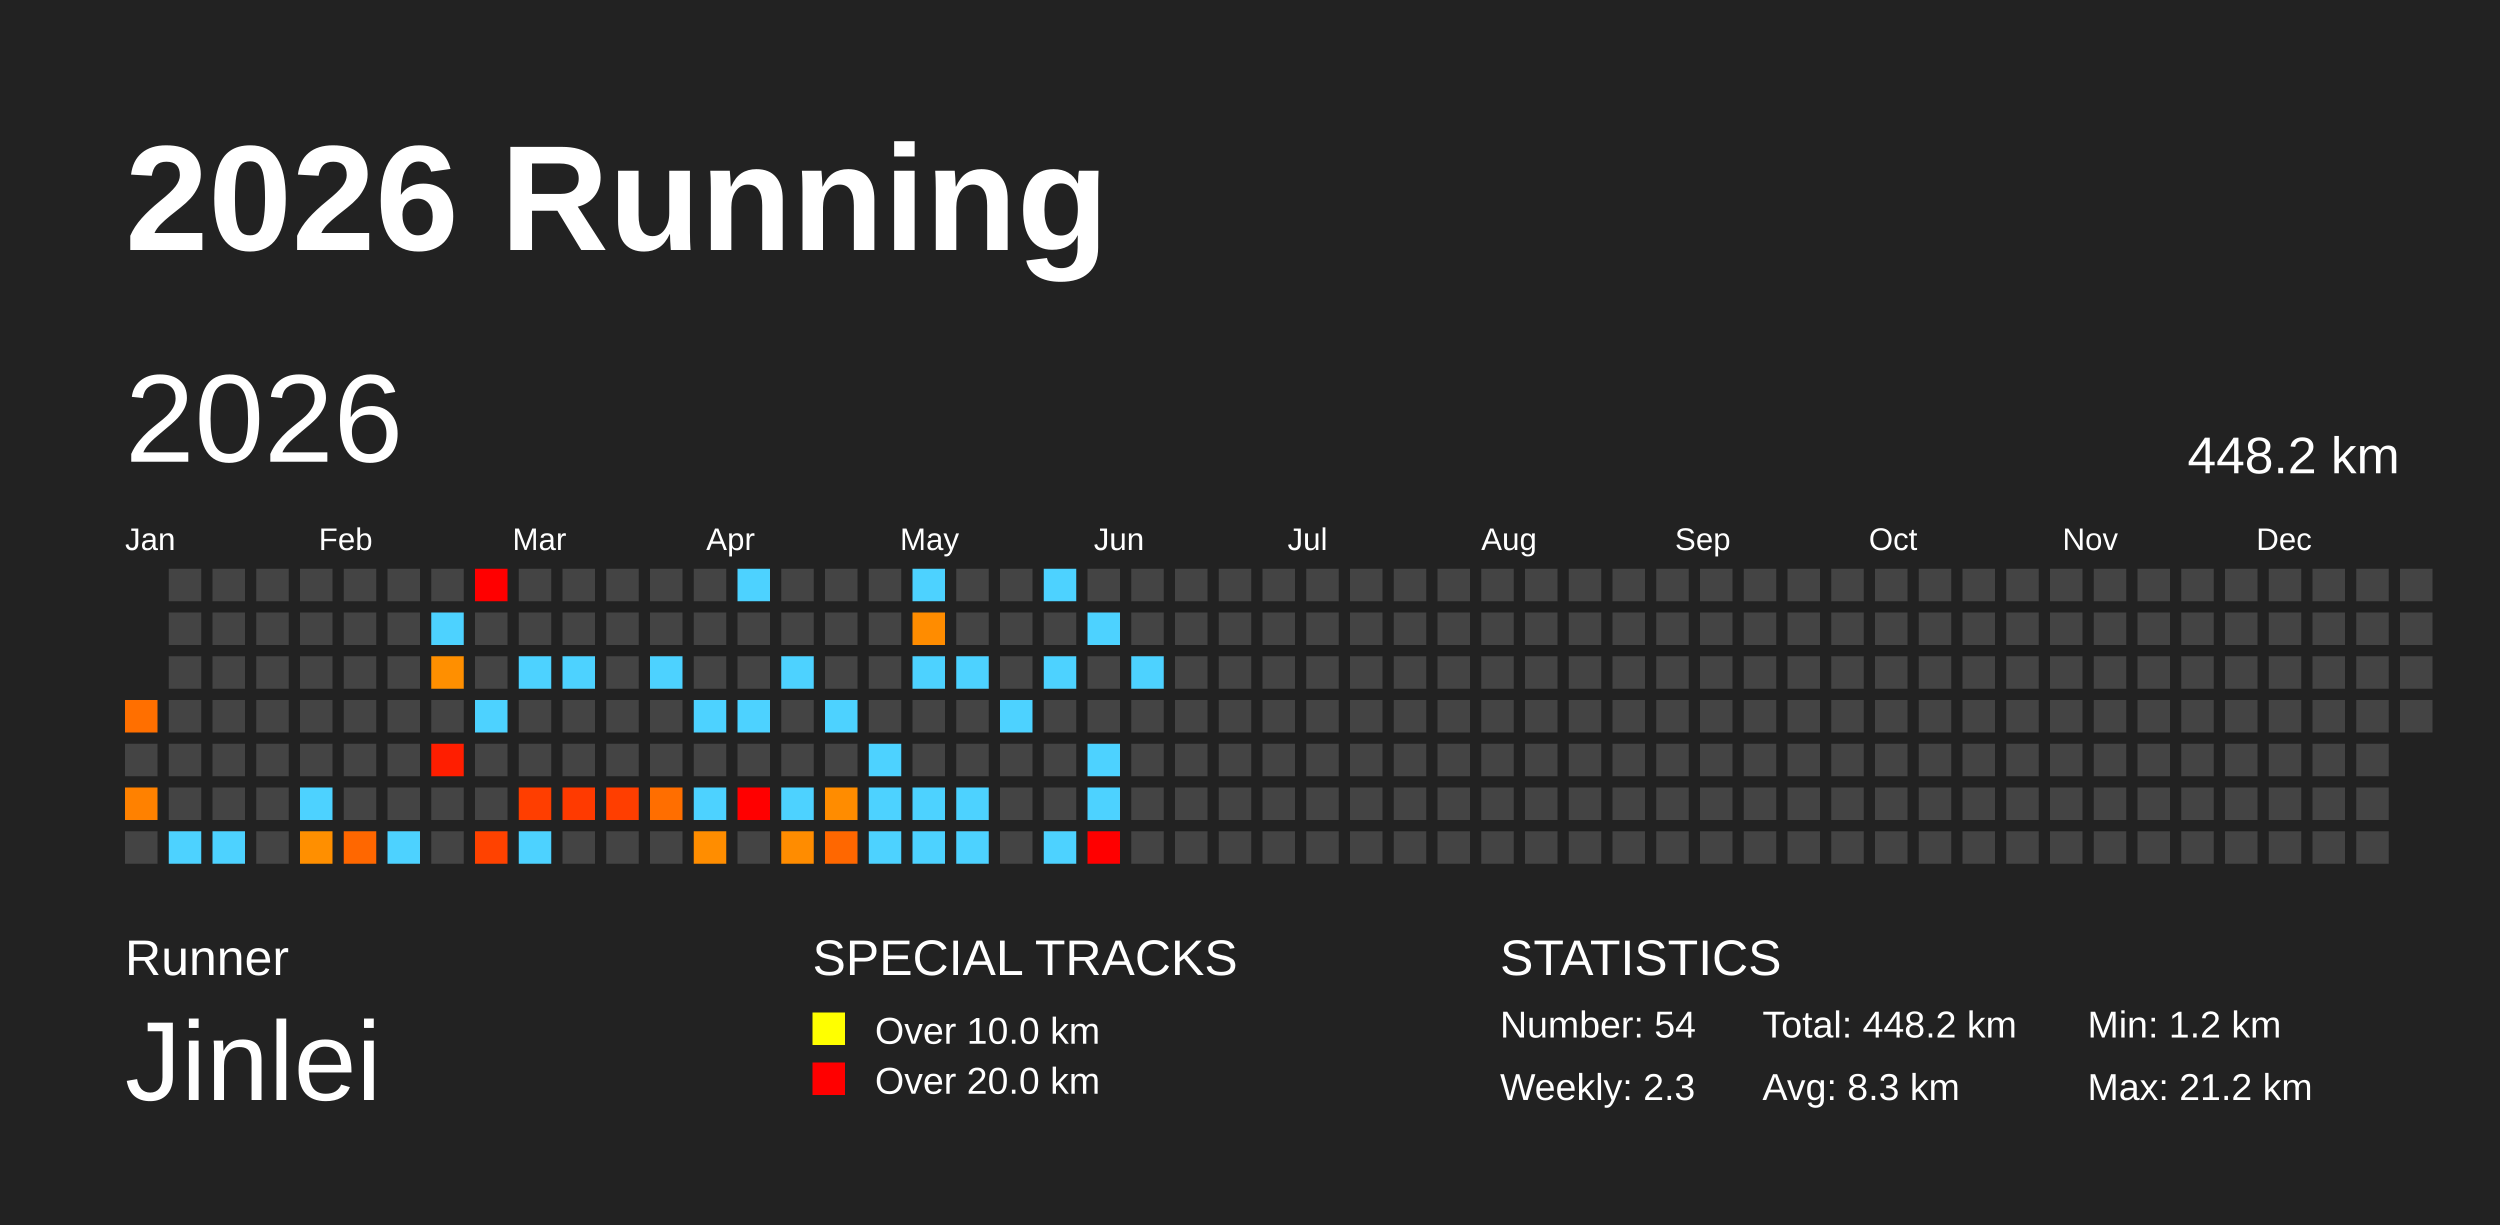
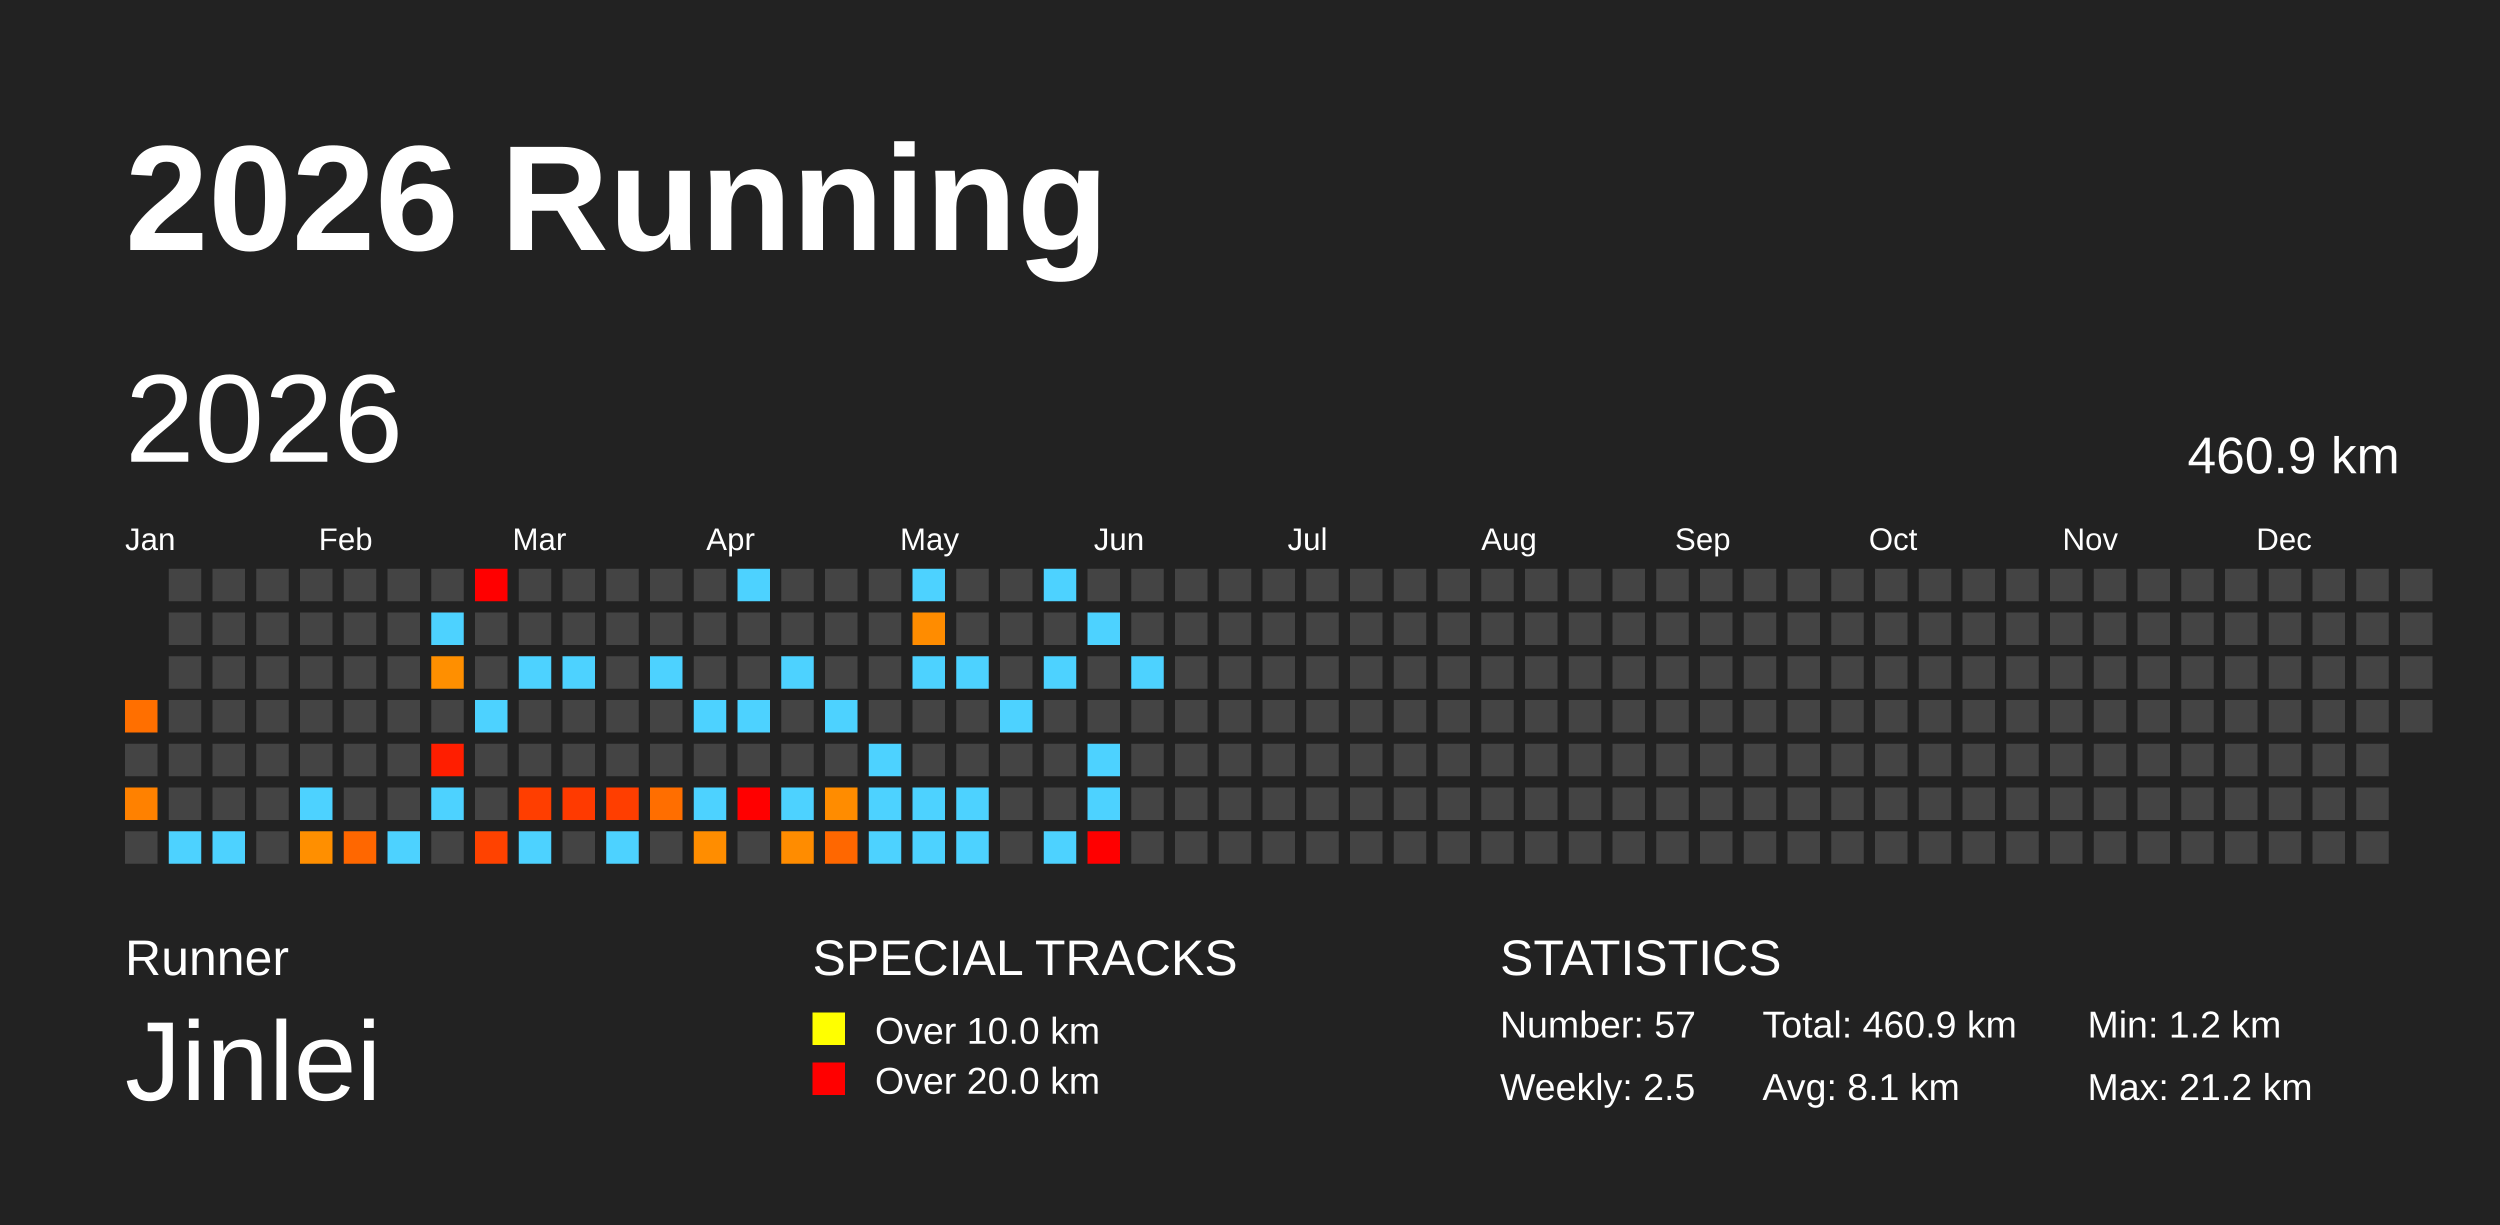
<svg xmlns="http://www.w3.org/2000/svg" baseProfile="full" height="98mm" version="1.1" viewBox="0,0,200,98" width="200mm">
-   <defs />
+   <defs>
+     <pattern height="2" id="indoor-stripe" patternUnits="userSpaceOnUse" width="2">
+       <line stroke="white" stroke-opacity="0.45" stroke-width="0.5" x1="0" x2="2" y1="2" y2="0" />
+     </pattern>
+   </defs>
  <rect fill="#222222" height="98" width="200" x="0" y="0" />
  <text fill="#FFFFFF" style="font-size:12px; font-family:Arial; font-weight:bold;" x="10" y="20">2026 Running</text>
  <text fill="#FFFFFF" style="font-size:4px; font-family:Arial" x="10" y="78">Runner</text>
  <text fill="#FFFFFF" style="font-size:9px; font-family:Arial" x="10" y="88">Jinlei</text>
  <text fill="#FFFFFF" style="font-size:4px; font-family:Arial" x="65" y="78">SPECIAL TRACKS</text>
  <rect fill="yellow" height="2.6" width="2.6" x="65" y="81" />
  <text fill="#FFFFFF" style="font-size:3px; font-family:Arial" x="70" y="83.5">Over 10.0 km</text>
  <rect fill="red" height="2.6" width="2.6" x="65" y="85" />
  <text fill="#FFFFFF" style="font-size:3px; font-family:Arial" x="70" y="87.5">Over 20.0 km</text>
  <text fill="#FFFFFF" style="font-size:4px; font-family:Arial" x="120" y="78">STATISTICS</text>
-   <text fill="#FFFFFF" style="font-size:3px; font-family:Arial" x="120" y="83">Number: 54</text>
-   <text fill="#FFFFFF" style="font-size:3px; font-family:Arial" x="120" y="88">Weekly: 2.3</text>
-   <text fill="#FFFFFF" style="font-size:3px; font-family:Arial" x="141" y="83">Total: 448.2 km</text>
-   <text fill="#FFFFFF" style="font-size:3px; font-family:Arial" x="141" y="88">Avg: 8.3 km</text>
+   <text fill="#FFFFFF" style="font-size:3px; font-family:Arial" x="120" y="83">Number: 57</text>
+   <text fill="#FFFFFF" style="font-size:3px; font-family:Arial" x="120" y="88">Weekly: 2.5</text>
+   <text fill="#FFFFFF" style="font-size:3px; font-family:Arial" x="141" y="83">Total: 460.9 km</text>
+   <text fill="#FFFFFF" style="font-size:3px; font-family:Arial" x="141" y="88">Avg: 8.1 km</text>
  <text fill="#FFFFFF" style="font-size:3px; font-family:Arial" x="167" y="83">Min: 1.2 km</text>
  <text fill="#FFFFFF" style="font-size:3px; font-family:Arial" x="167" y="88">Max: 21.2 km</text>
  <text dominant-baseline="hanging" fill="#FFFFFF" style="font-size:10.0px; font-family:Arial;" x="10" y="30">2026</text>
-   <text dominant-baseline="hanging" fill="#FFFFFF" style="font-size:4.125px; font-family:Arial;" x="175" y="35">448.2 km</text>
+   <text dominant-baseline="hanging" fill="#FFFFFF" style="font-size:4.125px; font-family:Arial;" x="175" y="35">460.9 km</text>
  <text fill="#FFFFFF" style="font-size:2.5px; font-family:Arial" x="10.0" y="44">Jan</text>
  <text fill="#FFFFFF" style="font-size:2.5px; font-family:Arial" x="25.5" y="44">Feb</text>
  <text fill="#FFFFFF" style="font-size:2.5px; font-family:Arial" x="41.0" y="44">Mar</text>
  <text fill="#FFFFFF" style="font-size:2.5px; font-family:Arial" x="56.5" y="44">Apr</text>
  <text fill="#FFFFFF" style="font-size:2.5px; font-family:Arial" x="72.0" y="44">May</text>
  <text fill="#FFFFFF" style="font-size:2.5px; font-family:Arial" x="87.5" y="44">Jun</text>
  <text fill="#FFFFFF" style="font-size:2.5px; font-family:Arial" x="103.0" y="44">Jul</text>
  <text fill="#FFFFFF" style="font-size:2.5px; font-family:Arial" x="118.5" y="44">Aug</text>
  <text fill="#FFFFFF" style="font-size:2.5px; font-family:Arial" x="134.0" y="44">Sep</text>
  <text fill="#FFFFFF" style="font-size:2.5px; font-family:Arial" x="149.5" y="44">Oct</text>
  <text fill="#FFFFFF" style="font-size:2.5px; font-family:Arial" x="165.0" y="44">Nov</text>
  <text fill="#FFFFFF" style="font-size:2.5px; font-family:Arial" x="180.5" y="44">Dec</text>
  <rect fill="#ff6f00" height="2.6" width="2.6" x="10.0" y="56.0" />
  <rect fill="#444444" height="2.6" width="2.6" x="10.0" y="59.5" />
  <rect fill="#ff8100" height="2.6" width="2.6" x="10.0" y="63.0" />
  <rect fill="#444444" height="2.6" width="2.6" x="10.0" y="66.5" />
  <rect fill="#444444" height="2.6" width="2.6" x="13.5" y="45.5" />
  <rect fill="#444444" height="2.6" width="2.6" x="13.5" y="49.0" />
  <rect fill="#444444" height="2.6" width="2.6" x="13.5" y="52.5" />
  <rect fill="#444444" height="2.6" width="2.6" x="13.5" y="56.0" />
  <rect fill="#444444" height="2.6" width="2.6" x="13.5" y="59.5" />
  <rect fill="#444444" height="2.6" width="2.6" x="13.5" y="63.0" />
  <rect fill="#4dd2ff" height="2.6" width="2.6" x="13.5" y="66.5" />
  <rect fill="#444444" height="2.6" width="2.6" x="17.0" y="45.5" />
  <rect fill="#444444" height="2.6" width="2.6" x="17.0" y="49.0" />
  <rect fill="#444444" height="2.6" width="2.6" x="17.0" y="52.5" />
  <rect fill="#444444" height="2.6" width="2.6" x="17.0" y="56.0" />
  <rect fill="#444444" height="2.6" width="2.6" x="17.0" y="59.5" />
  <rect fill="#444444" height="2.6" width="2.6" x="17.0" y="63.0" />
  <rect fill="#4dd2ff" height="2.6" width="2.6" x="17.0" y="66.5" />
  <rect fill="#444444" height="2.6" width="2.6" x="20.5" y="45.5" />
  <rect fill="#444444" height="2.6" width="2.6" x="20.5" y="49.0" />
  <rect fill="#444444" height="2.6" width="2.6" x="20.5" y="52.5" />
  <rect fill="#444444" height="2.6" width="2.6" x="20.5" y="56.0" />
  <rect fill="#444444" height="2.6" width="2.6" x="20.5" y="59.5" />
  <rect fill="#444444" height="2.6" width="2.6" x="20.5" y="63.0" />
  <rect fill="#444444" height="2.6" width="2.6" x="20.5" y="66.5" />
  <rect fill="#444444" height="2.6" width="2.6" x="24.0" y="45.5" />
  <rect fill="#444444" height="2.6" width="2.6" x="24.0" y="49.0" />
  <rect fill="#444444" height="2.6" width="2.6" x="24.0" y="52.5" />
  <rect fill="#444444" height="2.6" width="2.6" x="24.0" y="56.0" />
  <rect fill="#444444" height="2.6" width="2.6" x="24.0" y="59.5" />
  <rect fill="#4dd2ff" height="2.6" width="2.6" x="24.0" y="63.0" />
  <rect fill="#ff8f00" height="2.6" width="2.6" x="24.0" y="66.5" />
  <rect fill="#444444" height="2.6" width="2.6" x="27.5" y="45.5" />
  <rect fill="#444444" height="2.6" width="2.6" x="27.5" y="49.0" />
  <rect fill="#444444" height="2.6" width="2.6" x="27.5" y="52.5" />
  <rect fill="#444444" height="2.6" width="2.6" x="27.5" y="56.0" />
  <rect fill="#444444" height="2.6" width="2.6" x="27.5" y="59.5" />
  <rect fill="#444444" height="2.6" width="2.6" x="27.5" y="63.0" />
  <rect fill="#ff6700" height="2.6" width="2.6" x="27.5" y="66.5" />
  <rect fill="#444444" height="2.6" width="2.6" x="31.0" y="45.5" />
  <rect fill="#444444" height="2.6" width="2.6" x="31.0" y="49.0" />
  <rect fill="#444444" height="2.6" width="2.6" x="31.0" y="52.5" />
  <rect fill="#444444" height="2.6" width="2.6" x="31.0" y="56.0" />
  <rect fill="#444444" height="2.6" width="2.6" x="31.0" y="59.5" />
  <rect fill="#444444" height="2.6" width="2.6" x="31.0" y="63.0" />
  <rect fill="#4dd2ff" height="2.6" width="2.6" x="31.0" y="66.5" />
  <rect fill="#444444" height="2.6" width="2.6" x="34.5" y="45.5" />
  <rect fill="#4dd2ff" height="2.6" width="2.6" x="34.5" y="49.0" />
  <rect fill="#ff8f00" height="2.6" width="2.6" x="34.5" y="52.5" />
  <rect fill="#444444" height="2.6" width="2.6" x="34.5" y="56.0" />
  <rect fill="#ff1e00" height="2.6" width="2.6" x="34.5" y="59.5" />
-   <rect fill="#444444" height="2.6" width="2.6" x="34.5" y="63.0" />
+   <rect fill="#4dd2ff" height="2.6" width="2.6" x="34.5" y="63.0" />
  <rect fill="#444444" height="2.6" width="2.6" x="34.5" y="66.5" />
  <rect fill="red" height="2.6" width="2.6" x="38.0" y="45.5" />
  <rect fill="#444444" height="2.6" width="2.6" x="38.0" y="49.0" />
  <rect fill="#444444" height="2.6" width="2.6" x="38.0" y="52.5" />
  <rect fill="#4dd2ff" height="2.6" width="2.6" x="38.0" y="56.0" />
  <rect fill="#444444" height="2.6" width="2.6" x="38.0" y="59.5" />
  <rect fill="#444444" height="2.6" width="2.6" x="38.0" y="63.0" />
  <rect fill="#ff4200" height="2.6" width="2.6" x="38.0" y="66.5" />
  <rect fill="#444444" height="2.6" width="2.6" x="41.5" y="45.5" />
  <rect fill="#444444" height="2.6" width="2.6" x="41.5" y="49.0" />
  <rect fill="#4dd2ff" height="2.6" width="2.6" x="41.5" y="52.5" />
  <rect fill="#444444" height="2.6" width="2.6" x="41.5" y="56.0" />
  <rect fill="#444444" height="2.6" width="2.6" x="41.5" y="59.5" />
  <rect fill="#ff3e00" height="2.6" width="2.6" x="41.5" y="63.0" />
  <rect fill="#4dd2ff" height="2.6" width="2.6" x="41.5" y="66.5" />
  <rect fill="#444444" height="2.6" width="2.6" x="45.0" y="45.5" />
  <rect fill="#444444" height="2.6" width="2.6" x="45.0" y="49.0" />
  <rect fill="#4dd2ff" height="2.6" width="2.6" x="45.0" y="52.5" />
  <rect fill="#444444" height="2.6" width="2.6" x="45.0" y="56.0" />
  <rect fill="#444444" height="2.6" width="2.6" x="45.0" y="59.5" />
  <rect fill="#ff3a00" height="2.6" width="2.6" x="45.0" y="63.0" />
  <rect fill="#444444" height="2.6" width="2.6" x="45.0" y="66.5" />
  <rect fill="#444444" height="2.6" width="2.6" x="48.5" y="45.5" />
  <rect fill="#444444" height="2.6" width="2.6" x="48.5" y="49.0" />
  <rect fill="#444444" height="2.6" width="2.6" x="48.5" y="52.5" />
  <rect fill="#444444" height="2.6" width="2.6" x="48.5" y="56.0" />
  <rect fill="#444444" height="2.6" width="2.6" x="48.5" y="59.5" />
  <rect fill="#ff3e00" height="2.6" width="2.6" x="48.5" y="63.0" />
-   <rect fill="#444444" height="2.6" width="2.6" x="48.5" y="66.5" />
+   <rect fill="#4dd2ff" height="2.6" width="2.6" x="48.5" y="66.5" />
  <rect fill="#444444" height="2.6" width="2.6" x="52.0" y="45.5" />
  <rect fill="#444444" height="2.6" width="2.6" x="52.0" y="49.0" />
  <rect fill="#4dd2ff" height="2.6" width="2.6" x="52.0" y="52.5" />
  <rect fill="#444444" height="2.6" width="2.6" x="52.0" y="56.0" />
  <rect fill="#444444" height="2.6" width="2.6" x="52.0" y="59.5" />
  <rect fill="#ff6e00" height="2.6" width="2.6" x="52.0" y="63.0" />
  <rect fill="#444444" height="2.6" width="2.6" x="52.0" y="66.5" />
  <rect fill="#444444" height="2.6" width="2.6" x="55.5" y="45.5" />
  <rect fill="#444444" height="2.6" width="2.6" x="55.5" y="49.0" />
  <rect fill="#444444" height="2.6" width="2.6" x="55.5" y="52.5" />
  <rect fill="#4dd2ff" height="2.6" width="2.6" x="55.5" y="56.0" />
  <rect fill="#444444" height="2.6" width="2.6" x="55.5" y="59.5" />
  <rect fill="#4dd2ff" height="2.6" width="2.6" x="55.5" y="63.0" />
  <rect fill="#ff8d00" height="2.6" width="2.6" x="55.5" y="66.5" />
  <rect fill="#4dd2ff" height="2.6" width="2.6" x="59.0" y="45.5" />
  <rect fill="#444444" height="2.6" width="2.6" x="59.0" y="49.0" />
  <rect fill="#444444" height="2.6" width="2.6" x="59.0" y="52.5" />
  <rect fill="#4dd2ff" height="2.6" width="2.6" x="59.0" y="56.0" />
  <rect fill="#444444" height="2.6" width="2.6" x="59.0" y="59.5" />
  <rect fill="red" height="2.6" width="2.6" x="59.0" y="63.0" />
  <rect fill="#444444" height="2.6" width="2.6" x="59.0" y="66.5" />
  <rect fill="#444444" height="2.6" width="2.6" x="62.5" y="45.5" />
  <rect fill="#444444" height="2.6" width="2.6" x="62.5" y="49.0" />
  <rect fill="#4dd2ff" height="2.6" width="2.6" x="62.5" y="52.5" />
  <rect fill="#444444" height="2.6" width="2.6" x="62.5" y="56.0" />
  <rect fill="#444444" height="2.6" width="2.6" x="62.5" y="59.5" />
  <rect fill="#4dd2ff" height="2.6" width="2.6" x="62.5" y="63.0" />
  <rect fill="#ff8c00" height="2.6" width="2.6" x="62.5" y="66.5" />
  <rect fill="#444444" height="2.6" width="2.6" x="66.0" y="45.5" />
  <rect fill="#444444" height="2.6" width="2.6" x="66.0" y="49.0" />
  <rect fill="#444444" height="2.6" width="2.6" x="66.0" y="52.5" />
  <rect fill="#4dd2ff" height="2.6" width="2.6" x="66.0" y="56.0" />
  <rect fill="#444444" height="2.6" width="2.6" x="66.0" y="59.5" />
  <rect fill="#ff8c00" height="2.6" width="2.6" x="66.0" y="63.0" />
  <rect fill="#ff6700" height="2.6" width="2.6" x="66.0" y="66.5" />
  <rect fill="#444444" height="2.6" width="2.6" x="69.5" y="45.5" />
  <rect fill="#444444" height="2.6" width="2.6" x="69.5" y="49.0" />
  <rect fill="#444444" height="2.6" width="2.6" x="69.5" y="52.5" />
  <rect fill="#444444" height="2.6" width="2.6" x="69.5" y="56.0" />
  <rect fill="#4dd2ff" height="2.6" width="2.6" x="69.5" y="59.5" />
  <rect fill="#4dd2ff" height="2.6" width="2.6" x="69.5" y="63.0" />
  <rect fill="#4dd2ff" height="2.6" width="2.6" x="69.5" y="66.5" />
  <rect fill="#4dd2ff" height="2.6" width="2.6" x="73.0" y="45.5" />
  <rect fill="#ff8c00" height="2.6" width="2.6" x="73.0" y="49.0" />
  <rect fill="#4dd2ff" height="2.6" width="2.6" x="73.0" y="52.5" />
  <rect fill="#444444" height="2.6" width="2.6" x="73.0" y="56.0" />
  <rect fill="#444444" height="2.6" width="2.6" x="73.0" y="59.5" />
  <rect fill="#4dd2ff" height="2.6" width="2.6" x="73.0" y="63.0" />
  <rect fill="#4dd2ff" height="2.6" width="2.6" x="73.0" y="66.5" />
  <rect fill="#444444" height="2.6" width="2.6" x="76.5" y="45.5" />
  <rect fill="#444444" height="2.6" width="2.6" x="76.5" y="49.0" />
  <rect fill="#4dd2ff" height="2.6" width="2.6" x="76.5" y="52.5" />
  <rect fill="#444444" height="2.6" width="2.6" x="76.5" y="56.0" />
  <rect fill="#444444" height="2.6" width="2.6" x="76.5" y="59.5" />
  <rect fill="#4dd2ff" height="2.6" width="2.6" x="76.5" y="63.0" />
  <rect fill="#4dd2ff" height="2.6" width="2.6" x="76.5" y="66.5" />
  <rect fill="#444444" height="2.6" width="2.6" x="80.0" y="45.5" />
  <rect fill="#444444" height="2.6" width="2.6" x="80.0" y="49.0" />
  <rect fill="#444444" height="2.6" width="2.6" x="80.0" y="52.5" />
  <rect fill="#4dd2ff" height="2.6" width="2.6" x="80.0" y="56.0" />
  <rect fill="#444444" height="2.6" width="2.6" x="80.0" y="59.5" />
  <rect fill="#444444" height="2.6" width="2.6" x="80.0" y="63.0" />
  <rect fill="#444444" height="2.6" width="2.6" x="80.0" y="66.5" />
  <rect fill="#4dd2ff" height="2.6" width="2.6" x="83.5" y="45.5" />
  <rect fill="#444444" height="2.6" width="2.6" x="83.5" y="49.0" />
  <rect fill="#4dd2ff" height="2.6" width="2.6" x="83.5" y="52.5" />
  <rect fill="#444444" height="2.6" width="2.6" x="83.5" y="56.0" />
  <rect fill="#444444" height="2.6" width="2.6" x="83.5" y="59.5" />
  <rect fill="#444444" height="2.6" width="2.6" x="83.5" y="63.0" />
  <rect fill="#4dd2ff" height="2.6" width="2.6" x="83.5" y="66.5" />
  <rect fill="#444444" height="2.6" width="2.6" x="87.0" y="45.5" />
  <rect fill="#4dd2ff" height="2.6" width="2.6" x="87.0" y="49.0" />
  <rect fill="#444444" height="2.6" width="2.6" x="87.0" y="52.5" />
  <rect fill="#444444" height="2.6" width="2.6" x="87.0" y="56.0" />
  <rect fill="#4dd2ff" height="2.6" width="2.6" x="87.0" y="59.5" />
  <rect fill="#4dd2ff" height="2.6" width="2.6" x="87.0" y="63.0" />
  <rect fill="red" height="2.6" width="2.6" x="87.0" y="66.5" />
  <rect fill="#444444" height="2.6" width="2.6" x="90.5" y="45.5" />
  <rect fill="#444444" height="2.6" width="2.6" x="90.5" y="49.0" />
  <rect fill="#4dd2ff" height="2.6" width="2.6" x="90.5" y="52.5" />
  <rect fill="#444444" height="2.6" width="2.6" x="90.5" y="56.0" />
  <rect fill="#444444" height="2.6" width="2.6" x="90.5" y="59.5" />
  <rect fill="#444444" height="2.6" width="2.6" x="90.5" y="63.0" />
  <rect fill="#444444" height="2.6" width="2.6" x="90.5" y="66.5" />
  <rect fill="#444444" height="2.6" width="2.6" x="94.0" y="45.5" />
  <rect fill="#444444" height="2.6" width="2.6" x="94.0" y="49.0" />
  <rect fill="#444444" height="2.6" width="2.6" x="94.0" y="52.5" />
  <rect fill="#444444" height="2.6" width="2.6" x="94.0" y="56.0" />
  <rect fill="#444444" height="2.6" width="2.6" x="94.0" y="59.5" />
  <rect fill="#444444" height="2.6" width="2.6" x="94.0" y="63.0" />
  <rect fill="#444444" height="2.6" width="2.6" x="94.0" y="66.5" />
  <rect fill="#444444" height="2.6" width="2.6" x="97.5" y="45.5" />
  <rect fill="#444444" height="2.6" width="2.6" x="97.5" y="49.0" />
  <rect fill="#444444" height="2.6" width="2.6" x="97.5" y="52.5" />
  <rect fill="#444444" height="2.6" width="2.6" x="97.5" y="56.0" />
  <rect fill="#444444" height="2.6" width="2.6" x="97.5" y="59.5" />
  <rect fill="#444444" height="2.6" width="2.6" x="97.5" y="63.0" />
  <rect fill="#444444" height="2.6" width="2.6" x="97.5" y="66.5" />
  <rect fill="#444444" height="2.6" width="2.6" x="101.0" y="45.5" />
  <rect fill="#444444" height="2.6" width="2.6" x="101.0" y="49.0" />
  <rect fill="#444444" height="2.6" width="2.6" x="101.0" y="52.5" />
  <rect fill="#444444" height="2.6" width="2.6" x="101.0" y="56.0" />
  <rect fill="#444444" height="2.6" width="2.6" x="101.0" y="59.5" />
  <rect fill="#444444" height="2.6" width="2.6" x="101.0" y="63.0" />
  <rect fill="#444444" height="2.6" width="2.6" x="101.0" y="66.5" />
  <rect fill="#444444" height="2.6" width="2.6" x="104.5" y="45.5" />
  <rect fill="#444444" height="2.6" width="2.6" x="104.5" y="49.0" />
  <rect fill="#444444" height="2.6" width="2.6" x="104.5" y="52.5" />
  <rect fill="#444444" height="2.6" width="2.6" x="104.5" y="56.0" />
  <rect fill="#444444" height="2.6" width="2.6" x="104.5" y="59.5" />
  <rect fill="#444444" height="2.6" width="2.6" x="104.5" y="63.0" />
  <rect fill="#444444" height="2.6" width="2.6" x="104.5" y="66.5" />
  <rect fill="#444444" height="2.6" width="2.6" x="108.0" y="45.5" />
  <rect fill="#444444" height="2.6" width="2.6" x="108.0" y="49.0" />
  <rect fill="#444444" height="2.6" width="2.6" x="108.0" y="52.5" />
  <rect fill="#444444" height="2.6" width="2.6" x="108.0" y="56.0" />
  <rect fill="#444444" height="2.6" width="2.6" x="108.0" y="59.5" />
  <rect fill="#444444" height="2.6" width="2.6" x="108.0" y="63.0" />
  <rect fill="#444444" height="2.6" width="2.6" x="108.0" y="66.5" />
  <rect fill="#444444" height="2.6" width="2.6" x="111.5" y="45.5" />
  <rect fill="#444444" height="2.6" width="2.6" x="111.5" y="49.0" />
  <rect fill="#444444" height="2.6" width="2.6" x="111.5" y="52.5" />
  <rect fill="#444444" height="2.6" width="2.6" x="111.5" y="56.0" />
  <rect fill="#444444" height="2.6" width="2.6" x="111.5" y="59.5" />
  <rect fill="#444444" height="2.6" width="2.6" x="111.5" y="63.0" />
  <rect fill="#444444" height="2.6" width="2.6" x="111.5" y="66.5" />
  <rect fill="#444444" height="2.6" width="2.6" x="115.0" y="45.5" />
  <rect fill="#444444" height="2.6" width="2.6" x="115.0" y="49.0" />
  <rect fill="#444444" height="2.6" width="2.6" x="115.0" y="52.5" />
  <rect fill="#444444" height="2.6" width="2.6" x="115.0" y="56.0" />
  <rect fill="#444444" height="2.6" width="2.6" x="115.0" y="59.5" />
  <rect fill="#444444" height="2.6" width="2.6" x="115.0" y="63.0" />
  <rect fill="#444444" height="2.6" width="2.6" x="115.0" y="66.5" />
  <rect fill="#444444" height="2.6" width="2.6" x="118.5" y="45.5" />
  <rect fill="#444444" height="2.6" width="2.6" x="118.5" y="49.0" />
  <rect fill="#444444" height="2.6" width="2.6" x="118.5" y="52.5" />
  <rect fill="#444444" height="2.6" width="2.6" x="118.5" y="56.0" />
  <rect fill="#444444" height="2.6" width="2.6" x="118.5" y="59.5" />
  <rect fill="#444444" height="2.6" width="2.6" x="118.5" y="63.0" />
  <rect fill="#444444" height="2.6" width="2.6" x="118.5" y="66.5" />
  <rect fill="#444444" height="2.6" width="2.6" x="122.0" y="45.5" />
  <rect fill="#444444" height="2.6" width="2.6" x="122.0" y="49.0" />
  <rect fill="#444444" height="2.6" width="2.6" x="122.0" y="52.5" />
  <rect fill="#444444" height="2.6" width="2.6" x="122.0" y="56.0" />
  <rect fill="#444444" height="2.6" width="2.6" x="122.0" y="59.5" />
  <rect fill="#444444" height="2.6" width="2.6" x="122.0" y="63.0" />
  <rect fill="#444444" height="2.6" width="2.6" x="122.0" y="66.5" />
  <rect fill="#444444" height="2.6" width="2.6" x="125.5" y="45.5" />
  <rect fill="#444444" height="2.6" width="2.6" x="125.5" y="49.0" />
  <rect fill="#444444" height="2.6" width="2.6" x="125.5" y="52.5" />
  <rect fill="#444444" height="2.6" width="2.6" x="125.5" y="56.0" />
  <rect fill="#444444" height="2.6" width="2.6" x="125.5" y="59.5" />
  <rect fill="#444444" height="2.6" width="2.6" x="125.5" y="63.0" />
  <rect fill="#444444" height="2.6" width="2.6" x="125.5" y="66.5" />
  <rect fill="#444444" height="2.6" width="2.6" x="129.0" y="45.5" />
  <rect fill="#444444" height="2.6" width="2.6" x="129.0" y="49.0" />
  <rect fill="#444444" height="2.6" width="2.6" x="129.0" y="52.5" />
  <rect fill="#444444" height="2.6" width="2.6" x="129.0" y="56.0" />
  <rect fill="#444444" height="2.6" width="2.6" x="129.0" y="59.5" />
  <rect fill="#444444" height="2.6" width="2.6" x="129.0" y="63.0" />
  <rect fill="#444444" height="2.6" width="2.6" x="129.0" y="66.5" />
  <rect fill="#444444" height="2.6" width="2.6" x="132.5" y="45.5" />
  <rect fill="#444444" height="2.6" width="2.6" x="132.5" y="49.0" />
  <rect fill="#444444" height="2.6" width="2.6" x="132.5" y="52.5" />
  <rect fill="#444444" height="2.6" width="2.6" x="132.5" y="56.0" />
  <rect fill="#444444" height="2.6" width="2.6" x="132.5" y="59.5" />
  <rect fill="#444444" height="2.6" width="2.6" x="132.5" y="63.0" />
  <rect fill="#444444" height="2.6" width="2.6" x="132.5" y="66.5" />
  <rect fill="#444444" height="2.6" width="2.6" x="136.0" y="45.5" />
  <rect fill="#444444" height="2.6" width="2.6" x="136.0" y="49.0" />
  <rect fill="#444444" height="2.6" width="2.6" x="136.0" y="52.5" />
  <rect fill="#444444" height="2.6" width="2.6" x="136.0" y="56.0" />
  <rect fill="#444444" height="2.6" width="2.6" x="136.0" y="59.5" />
  <rect fill="#444444" height="2.6" width="2.6" x="136.0" y="63.0" />
  <rect fill="#444444" height="2.6" width="2.6" x="136.0" y="66.5" />
  <rect fill="#444444" height="2.6" width="2.6" x="139.5" y="45.5" />
  <rect fill="#444444" height="2.6" width="2.6" x="139.5" y="49.0" />
  <rect fill="#444444" height="2.6" width="2.6" x="139.5" y="52.5" />
  <rect fill="#444444" height="2.6" width="2.6" x="139.5" y="56.0" />
  <rect fill="#444444" height="2.6" width="2.6" x="139.5" y="59.5" />
  <rect fill="#444444" height="2.6" width="2.6" x="139.5" y="63.0" />
  <rect fill="#444444" height="2.6" width="2.6" x="139.5" y="66.5" />
  <rect fill="#444444" height="2.6" width="2.6" x="143.0" y="45.5" />
  <rect fill="#444444" height="2.6" width="2.6" x="143.0" y="49.0" />
  <rect fill="#444444" height="2.6" width="2.6" x="143.0" y="52.5" />
  <rect fill="#444444" height="2.6" width="2.6" x="143.0" y="56.0" />
  <rect fill="#444444" height="2.6" width="2.6" x="143.0" y="59.5" />
  <rect fill="#444444" height="2.6" width="2.6" x="143.0" y="63.0" />
  <rect fill="#444444" height="2.6" width="2.6" x="143.0" y="66.5" />
  <rect fill="#444444" height="2.6" width="2.6" x="146.5" y="45.5" />
  <rect fill="#444444" height="2.6" width="2.6" x="146.5" y="49.0" />
  <rect fill="#444444" height="2.6" width="2.6" x="146.5" y="52.5" />
  <rect fill="#444444" height="2.6" width="2.6" x="146.5" y="56.0" />
  <rect fill="#444444" height="2.6" width="2.6" x="146.5" y="59.5" />
  <rect fill="#444444" height="2.6" width="2.6" x="146.5" y="63.0" />
  <rect fill="#444444" height="2.6" width="2.6" x="146.5" y="66.5" />
  <rect fill="#444444" height="2.6" width="2.6" x="150.0" y="45.5" />
  <rect fill="#444444" height="2.6" width="2.6" x="150.0" y="49.0" />
  <rect fill="#444444" height="2.6" width="2.6" x="150.0" y="52.5" />
  <rect fill="#444444" height="2.6" width="2.6" x="150.0" y="56.0" />
  <rect fill="#444444" height="2.6" width="2.6" x="150.0" y="59.5" />
  <rect fill="#444444" height="2.6" width="2.6" x="150.0" y="63.0" />
  <rect fill="#444444" height="2.6" width="2.6" x="150.0" y="66.5" />
  <rect fill="#444444" height="2.6" width="2.6" x="153.5" y="45.5" />
  <rect fill="#444444" height="2.6" width="2.6" x="153.5" y="49.0" />
  <rect fill="#444444" height="2.6" width="2.6" x="153.5" y="52.5" />
  <rect fill="#444444" height="2.6" width="2.6" x="153.5" y="56.0" />
  <rect fill="#444444" height="2.6" width="2.6" x="153.5" y="59.5" />
  <rect fill="#444444" height="2.6" width="2.6" x="153.5" y="63.0" />
  <rect fill="#444444" height="2.6" width="2.6" x="153.5" y="66.5" />
  <rect fill="#444444" height="2.6" width="2.6" x="157.0" y="45.5" />
  <rect fill="#444444" height="2.6" width="2.6" x="157.0" y="49.0" />
  <rect fill="#444444" height="2.6" width="2.6" x="157.0" y="52.5" />
  <rect fill="#444444" height="2.6" width="2.6" x="157.0" y="56.0" />
  <rect fill="#444444" height="2.6" width="2.6" x="157.0" y="59.5" />
  <rect fill="#444444" height="2.6" width="2.6" x="157.0" y="63.0" />
  <rect fill="#444444" height="2.6" width="2.6" x="157.0" y="66.5" />
  <rect fill="#444444" height="2.6" width="2.6" x="160.5" y="45.5" />
  <rect fill="#444444" height="2.6" width="2.6" x="160.5" y="49.0" />
  <rect fill="#444444" height="2.6" width="2.6" x="160.5" y="52.5" />
  <rect fill="#444444" height="2.6" width="2.6" x="160.5" y="56.0" />
  <rect fill="#444444" height="2.6" width="2.6" x="160.5" y="59.5" />
  <rect fill="#444444" height="2.6" width="2.6" x="160.5" y="63.0" />
  <rect fill="#444444" height="2.6" width="2.6" x="160.5" y="66.5" />
  <rect fill="#444444" height="2.6" width="2.6" x="164.0" y="45.5" />
  <rect fill="#444444" height="2.6" width="2.6" x="164.0" y="49.0" />
  <rect fill="#444444" height="2.6" width="2.6" x="164.0" y="52.5" />
  <rect fill="#444444" height="2.6" width="2.6" x="164.0" y="56.0" />
  <rect fill="#444444" height="2.6" width="2.6" x="164.0" y="59.5" />
  <rect fill="#444444" height="2.6" width="2.6" x="164.0" y="63.0" />
  <rect fill="#444444" height="2.6" width="2.6" x="164.0" y="66.5" />
  <rect fill="#444444" height="2.6" width="2.6" x="167.5" y="45.5" />
  <rect fill="#444444" height="2.6" width="2.6" x="167.5" y="49.0" />
  <rect fill="#444444" height="2.6" width="2.6" x="167.5" y="52.5" />
  <rect fill="#444444" height="2.6" width="2.6" x="167.5" y="56.0" />
  <rect fill="#444444" height="2.6" width="2.6" x="167.5" y="59.5" />
  <rect fill="#444444" height="2.6" width="2.6" x="167.5" y="63.0" />
  <rect fill="#444444" height="2.6" width="2.6" x="167.5" y="66.5" />
  <rect fill="#444444" height="2.6" width="2.6" x="171.0" y="45.5" />
  <rect fill="#444444" height="2.6" width="2.6" x="171.0" y="49.0" />
  <rect fill="#444444" height="2.6" width="2.6" x="171.0" y="52.5" />
  <rect fill="#444444" height="2.6" width="2.6" x="171.0" y="56.0" />
  <rect fill="#444444" height="2.6" width="2.6" x="171.0" y="59.5" />
  <rect fill="#444444" height="2.6" width="2.6" x="171.0" y="63.0" />
  <rect fill="#444444" height="2.6" width="2.6" x="171.0" y="66.5" />
  <rect fill="#444444" height="2.6" width="2.6" x="174.5" y="45.5" />
  <rect fill="#444444" height="2.6" width="2.6" x="174.5" y="49.0" />
  <rect fill="#444444" height="2.6" width="2.6" x="174.5" y="52.5" />
  <rect fill="#444444" height="2.6" width="2.6" x="174.5" y="56.0" />
  <rect fill="#444444" height="2.6" width="2.6" x="174.5" y="59.5" />
  <rect fill="#444444" height="2.6" width="2.6" x="174.5" y="63.0" />
  <rect fill="#444444" height="2.6" width="2.6" x="174.5" y="66.5" />
  <rect fill="#444444" height="2.6" width="2.6" x="178.0" y="45.5" />
  <rect fill="#444444" height="2.6" width="2.6" x="178.0" y="49.0" />
  <rect fill="#444444" height="2.6" width="2.6" x="178.0" y="52.5" />
  <rect fill="#444444" height="2.6" width="2.6" x="178.0" y="56.0" />
  <rect fill="#444444" height="2.6" width="2.6" x="178.0" y="59.5" />
  <rect fill="#444444" height="2.6" width="2.6" x="178.0" y="63.0" />
  <rect fill="#444444" height="2.6" width="2.6" x="178.0" y="66.5" />
  <rect fill="#444444" height="2.6" width="2.6" x="181.5" y="45.5" />
  <rect fill="#444444" height="2.6" width="2.6" x="181.5" y="49.0" />
  <rect fill="#444444" height="2.6" width="2.6" x="181.5" y="52.5" />
  <rect fill="#444444" height="2.6" width="2.6" x="181.5" y="56.0" />
  <rect fill="#444444" height="2.6" width="2.6" x="181.5" y="59.5" />
  <rect fill="#444444" height="2.6" width="2.6" x="181.5" y="63.0" />
  <rect fill="#444444" height="2.6" width="2.6" x="181.5" y="66.5" />
  <rect fill="#444444" height="2.6" width="2.6" x="185.0" y="45.5" />
  <rect fill="#444444" height="2.6" width="2.6" x="185.0" y="49.0" />
  <rect fill="#444444" height="2.6" width="2.6" x="185.0" y="52.5" />
  <rect fill="#444444" height="2.6" width="2.6" x="185.0" y="56.0" />
  <rect fill="#444444" height="2.6" width="2.6" x="185.0" y="59.5" />
  <rect fill="#444444" height="2.6" width="2.6" x="185.0" y="63.0" />
  <rect fill="#444444" height="2.6" width="2.6" x="185.0" y="66.5" />
  <rect fill="#444444" height="2.6" width="2.6" x="188.5" y="45.5" />
  <rect fill="#444444" height="2.6" width="2.6" x="188.5" y="49.0" />
  <rect fill="#444444" height="2.6" width="2.6" x="188.5" y="52.5" />
  <rect fill="#444444" height="2.6" width="2.6" x="188.5" y="56.0" />
  <rect fill="#444444" height="2.6" width="2.6" x="188.5" y="59.5" />
  <rect fill="#444444" height="2.6" width="2.6" x="188.5" y="63.0" />
  <rect fill="#444444" height="2.6" width="2.6" x="188.5" y="66.5" />
  <rect fill="#444444" height="2.6" width="2.6" x="192.0" y="45.5" />
  <rect fill="#444444" height="2.6" width="2.6" x="192.0" y="49.0" />
  <rect fill="#444444" height="2.6" width="2.6" x="192.0" y="52.5" />
  <rect fill="#444444" height="2.6" width="2.6" x="192.0" y="56.0" />
</svg>
